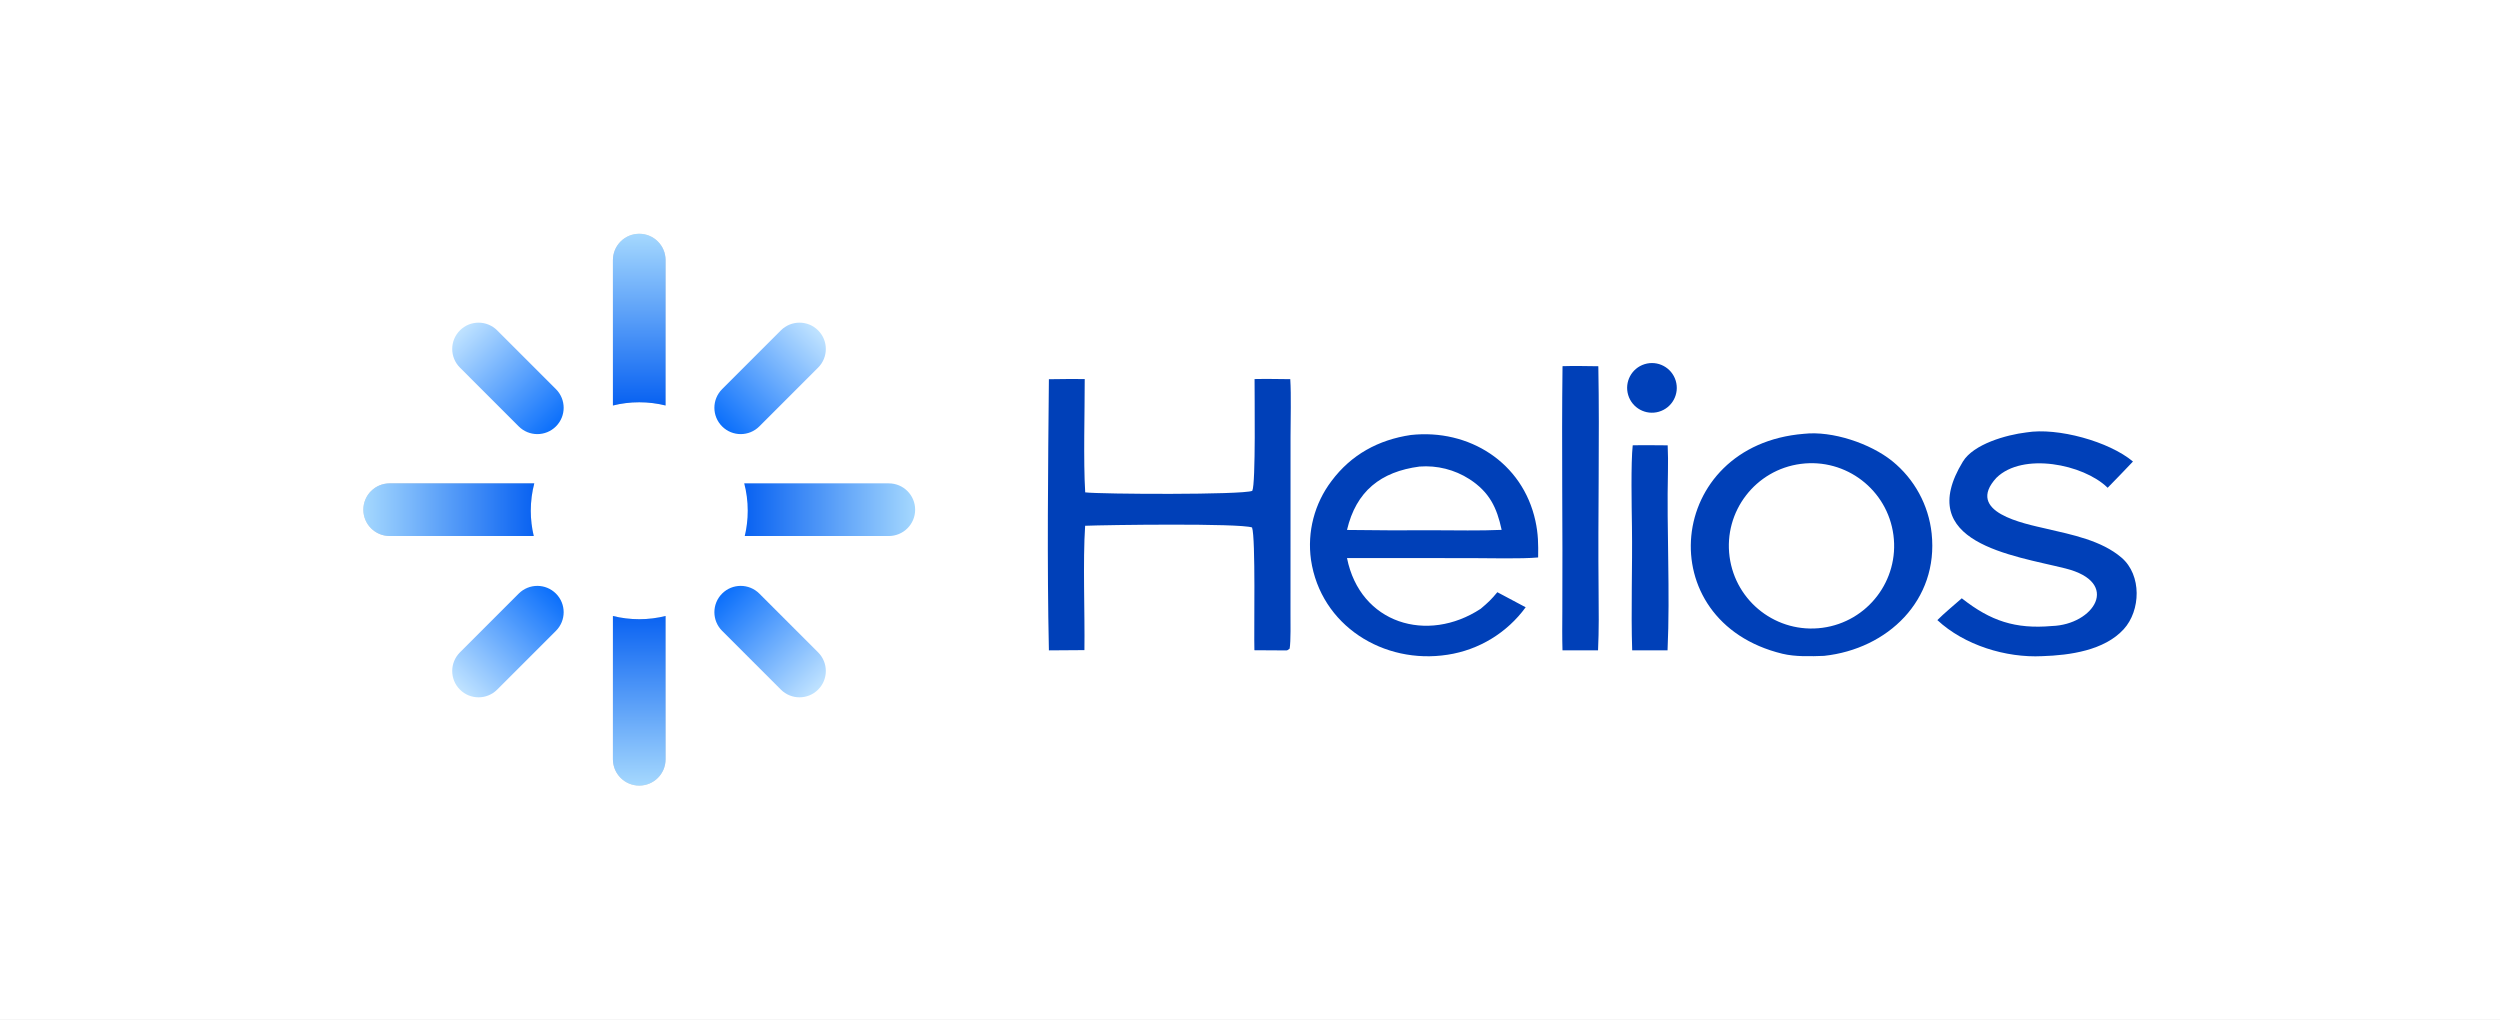
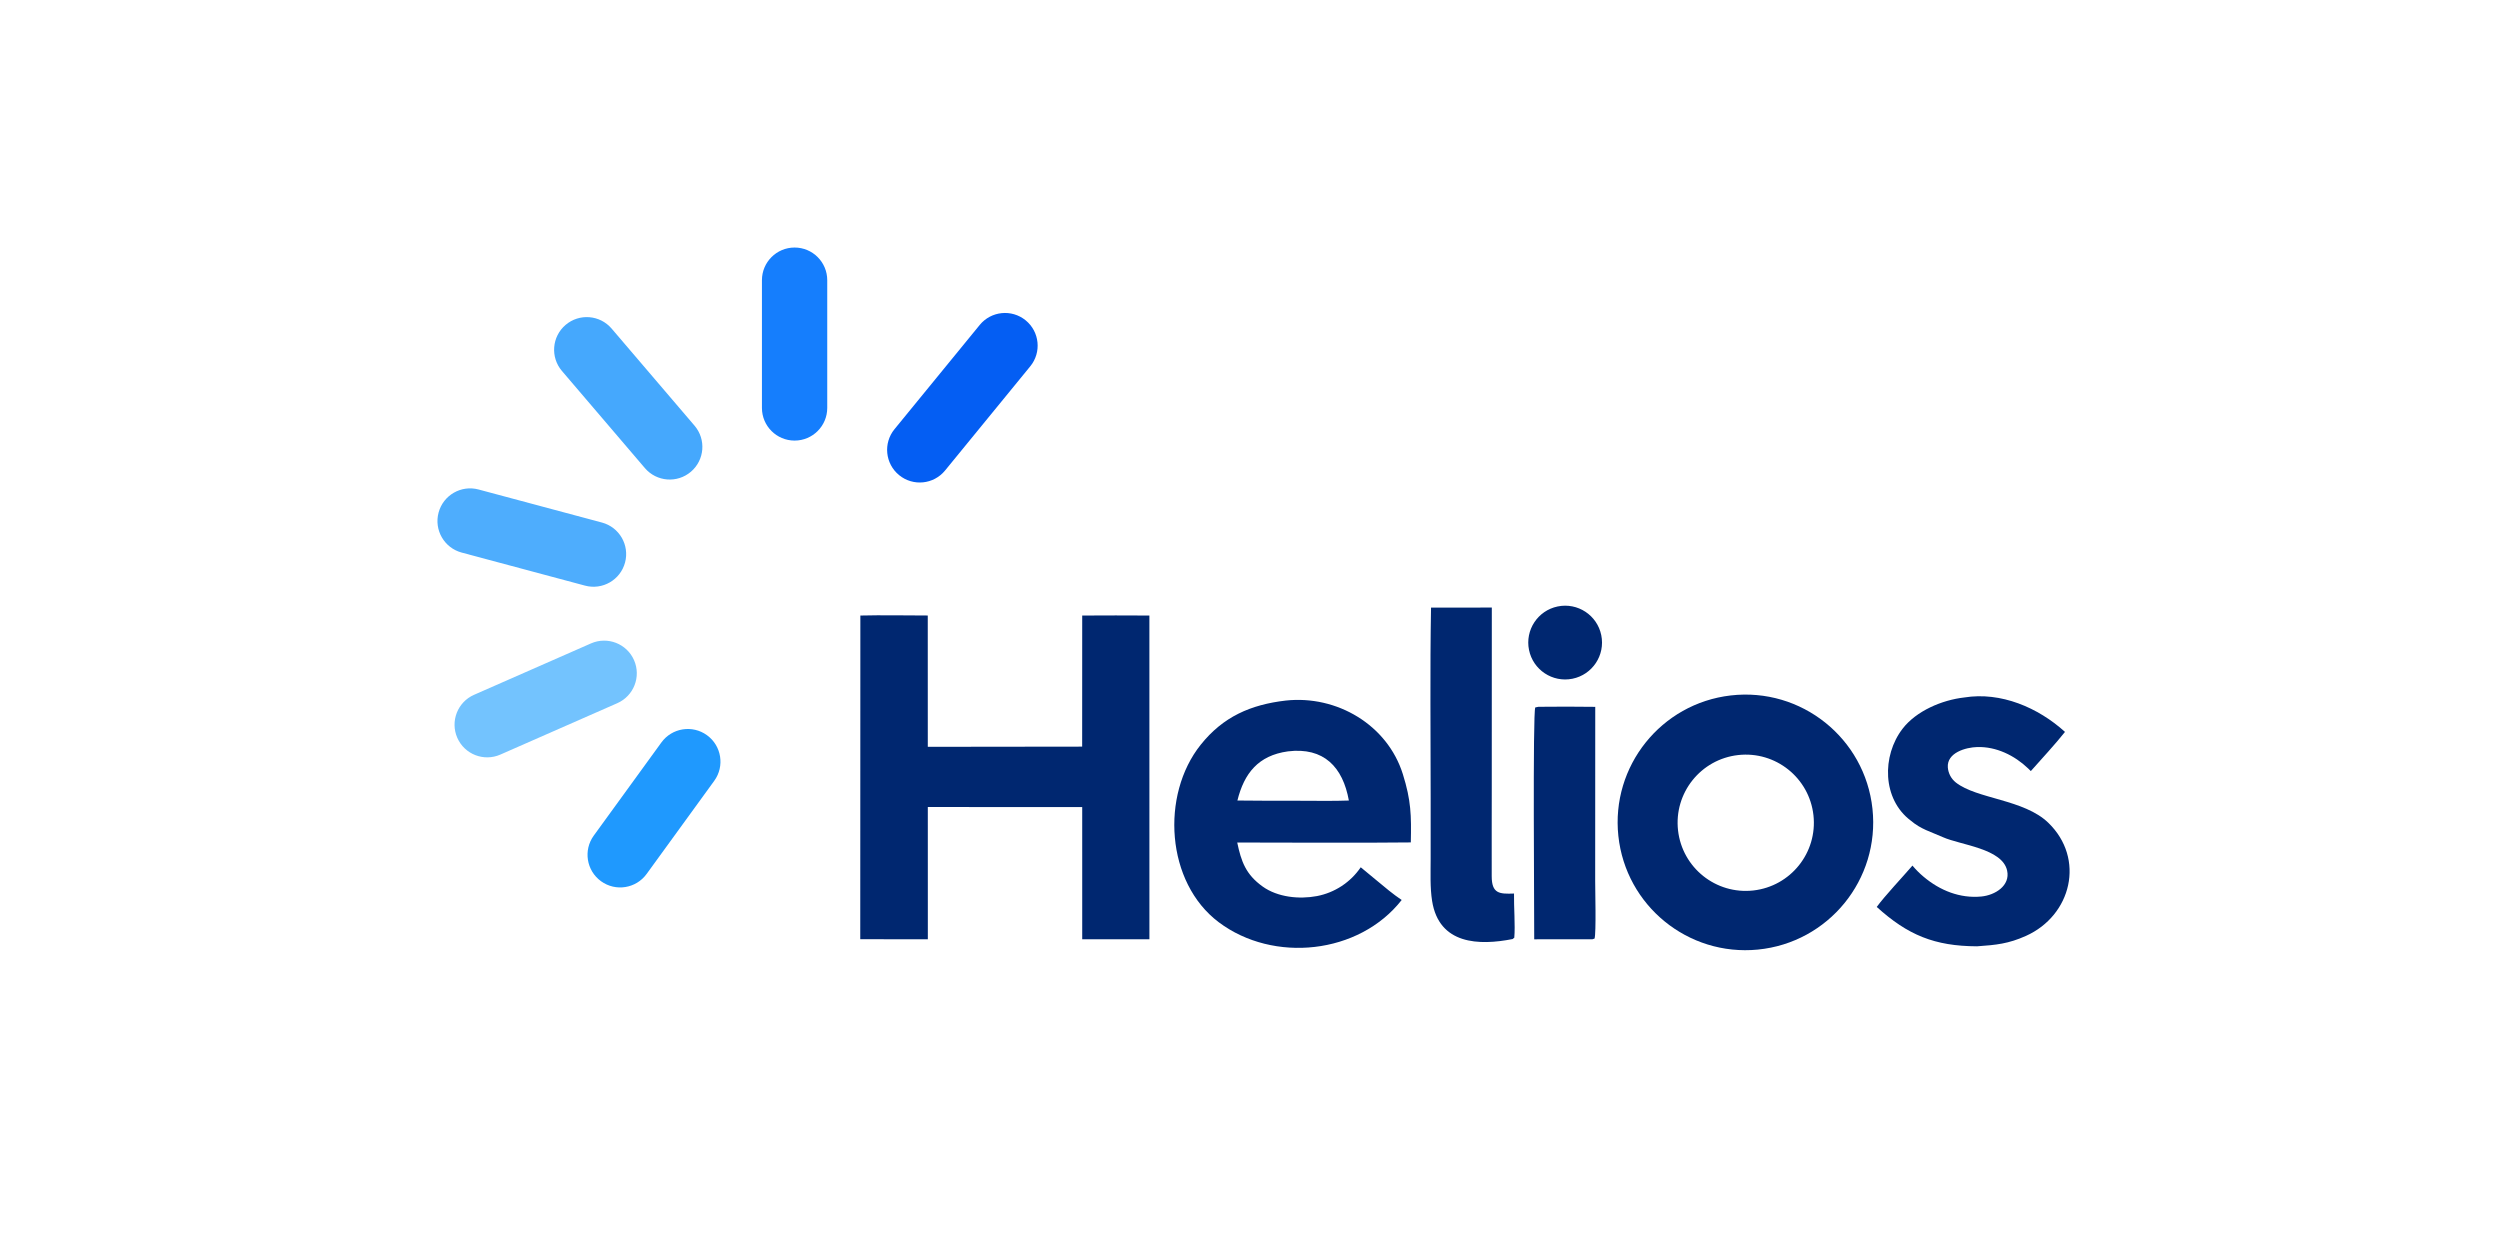
- <svg xmlns="http://www.w3.org/2000/svg" width="1187" height="484" viewBox="0 0 1187 484" fill="none">
-   <rect width="1187" height="484" fill="white" />
-   <path d="M218.374 174.536C213.492 169.655 213.492 161.74 218.374 156.858V156.858C223.256 151.977 231.17 151.977 236.052 156.858L263.966 184.773C268.847 189.654 268.847 197.569 263.966 202.45V202.45C259.084 207.332 251.17 207.332 246.288 202.45L218.374 174.536Z" fill="url(#paint0_linear_636_1053)" />
-   <path d="M218.374 309.753C213.492 314.635 213.492 322.549 218.374 327.431V327.431C223.256 332.312 231.17 332.312 236.052 327.431L263.966 299.516C268.847 294.635 268.847 286.72 263.966 281.839V281.839C259.084 276.957 251.17 276.957 246.288 281.839L218.374 309.753Z" fill="url(#paint1_linear_636_1053)" />
-   <path d="M388.444 174.536C393.326 169.655 393.326 161.74 388.444 156.858V156.858C383.563 151.977 375.648 151.977 370.767 156.858L342.853 184.773C337.971 189.654 337.971 197.569 342.853 202.45V202.45C347.734 207.332 355.649 207.332 360.53 202.45L388.444 174.536Z" fill="url(#paint2_linear_636_1053)" />
-   <path d="M388.444 309.753C393.326 314.635 393.326 322.549 388.444 327.431V327.431C383.563 332.312 375.648 332.312 370.767 327.431L342.853 299.516C337.971 294.635 337.971 286.72 342.853 281.839V281.839C347.734 276.957 355.649 276.957 360.53 281.839L388.444 309.753Z" fill="url(#paint3_linear_636_1053)" />
-   <path d="M316.014 360.5C316.014 367.404 310.417 373 303.514 373C296.61 373 291.014 367.404 291.014 360.5V292.471C295.016 293.469 299.203 294 303.514 294C307.825 294 312.012 293.469 316.014 292.471V360.5Z" fill="#D9D9D9" />
-   <path d="M316.014 360.5C316.014 367.404 310.417 373 303.514 373C296.61 373 291.014 367.404 291.014 360.5V292.471C295.016 293.469 299.203 294 303.514 294C307.825 294 312.012 293.469 316.014 292.471V360.5Z" fill="url(#paint4_linear_636_1053)" />
-   <path d="M253.669 229.5C252.589 233.653 252.014 238.009 252.014 242.5C252.014 246.632 252.501 250.65 253.42 254.5H185.014C178.11 254.5 172.514 248.904 172.514 242C172.514 235.096 178.11 229.5 185.014 229.5H253.669Z" fill="#D9D9D9" />
-   <path d="M253.669 229.5C252.589 233.653 252.014 238.009 252.014 242.5C252.014 246.632 252.501 250.65 253.42 254.5H185.014C178.11 254.5 172.514 248.904 172.514 242C172.514 235.096 178.11 229.5 185.014 229.5H253.669Z" fill="url(#paint5_linear_636_1053)" />
-   <path d="M422.014 229.5C428.917 229.5 434.514 235.096 434.514 242C434.514 248.904 428.917 254.5 422.014 254.5H353.607C354.526 250.65 355.014 246.632 355.014 242.5C355.014 238.009 354.438 233.653 353.358 229.5H422.014Z" fill="url(#paint6_linear_636_1053)" />
-   <path d="M303.514 111C310.417 111 316.014 116.596 316.014 123.5V192.528C312.012 191.53 307.825 191 303.514 191C299.203 191 295.016 191.53 291.014 192.528V123.5C291.014 116.596 296.61 111 303.514 111Z" fill="#D9D9D9" />
-   <path d="M303.514 111C310.417 111 316.014 116.596 316.014 123.5V192.528C312.012 191.53 307.825 191 303.514 191C299.203 191 295.016 191.53 291.014 192.528V123.5C291.014 116.596 296.61 111 303.514 111Z" fill="url(#paint7_linear_636_1053)" />
-   <path d="M856.513 205.973C869.938 204.465 888.013 210.53 898.431 218.925C908.981 227.453 915.713 239.82 917.15 253.309C920.494 284.924 896.363 308.125 866.075 311.402C859.769 311.635 852.363 311.874 846.288 310.401C782.9 295.033 790.919 211.257 856.513 205.973ZM899 254.04C896.169 232.583 876.506 217.466 855.05 220.25C833.525 223.043 818.356 242.784 821.2 264.309C824.038 285.833 843.806 300.963 865.318 298.075C886.762 295.197 901.831 275.497 899 254.04Z" fill="#0040B8" />
-   <path d="M669.863 206.534C697.463 203.526 722.963 219.551 729.007 247.285C730.369 253.535 730.419 258.395 730.306 264.679C722.294 265.423 706.932 264.993 698.507 264.992L639.556 264.962C645.8 296.143 677.744 305.646 703.019 289.058C706.607 286.034 707.95 284.771 710.944 281.18L724.388 288.331C715.531 300.484 702.187 308.596 687.325 310.865C656.95 315.602 627.076 297.042 622.457 265.802C620.601 252.55 624.094 239.104 632.169 228.434C641.531 215.846 654.501 208.816 669.863 206.534ZM697.7 227.497C690.656 222.977 682.332 220.879 673.988 221.521C655.569 223.955 643.888 233.205 639.556 251.619C653.25 251.81 666.944 251.86 680.638 251.769C690.925 251.782 702.831 252.041 712.981 251.582C710.719 241.032 707.225 233.677 697.7 227.497Z" fill="#0040B8" />
-   <path d="M595.669 179.975C601.219 179.85 607.044 179.979 612.619 180.027C613.113 187.789 612.75 199.308 612.75 207.331L612.738 259.63L612.725 290.919C612.719 294.758 612.919 304.582 612.325 307.953C610.981 309.146 611.05 308.751 608.763 308.809L595.588 308.73C595.313 299.786 596.238 255.548 594.475 250.441C588.394 248.361 525.25 249.219 515.221 249.635C514.1 266.562 515.121 290.852 514.884 308.678L498.017 308.796C497.112 267.945 497.628 221.048 498.016 180.055C503.538 179.903 509.47 179.988 515.027 179.967C515.051 195.545 514.338 218.66 515.255 233.775C522.371 234.666 590.125 235.013 594.581 233.048C596.294 229.744 595.619 186.704 595.669 179.975Z" fill="#0040B8" />
-   <path d="M962.15 205.308C976.988 202.862 1001.45 209.635 1012.73 219.133C1008.85 223.29 1004.68 227.498 1000.71 231.606L1000.58 231.466C989.144 220.379 960.406 214.606 947.906 226.84C932.825 243.215 961.056 248.573 971.594 251.032C983.831 253.888 997.769 256.595 1007.3 264.764C1016.99 273.071 1016.44 289.91 1008.31 298.786C999.106 308.839 982.738 311.134 969.7 311.543C952.356 312.419 932.625 306.314 919.856 294.425C922.913 291.332 928.063 287.052 931.456 284.07L931.719 284.278C945.144 294.788 956.806 298.751 974.175 297.237C994.156 296.626 1007.28 276.548 980.65 269.892C955.675 263.648 908.406 257.8 931.988 219.146C937.05 210.855 952.531 206.464 962.15 205.308Z" fill="#0040B8" />
-   <path d="M741.887 173.861C747.387 173.676 753.344 173.833 758.887 173.89C759.525 209.056 758.644 244.468 759.006 279.656C759.1 289.224 759.206 299.261 758.75 308.775L741.869 308.774C741.687 302.725 741.756 296.488 741.794 290.428C742.031 251.6 741.394 212.678 741.887 173.861Z" fill="#0040B8" />
-   <path d="M775.213 211.433C780.569 211.299 786.419 211.429 791.813 211.444C791.982 215.324 792.038 219.9 791.944 223.803C791.288 251.837 793.026 280.852 791.751 308.785L774.963 308.768C774.344 289.955 775.119 269.124 774.851 250.099C774.719 240.787 774.307 219.641 775.213 211.433Z" fill="#0040B8" />
-   <path d="M780.856 172.906C787.106 170.966 793.737 174.49 795.631 180.756C797.525 187.022 793.956 193.632 787.675 195.478C781.462 197.306 774.937 193.778 773.069 187.577C771.194 181.377 774.669 174.827 780.856 172.906Z" fill="#0040B8" />
-   <defs>
-     <linearGradient id="paint0_linear_636_1053" x1="218.374" y1="156.858" x2="263.966" y2="202.45" gradientUnits="userSpaceOnUse">
-       <stop stop-color="#C0E3FF" />
-       <stop offset="1" stop-color="#0B6FFB" />
-     </linearGradient>
-     <linearGradient id="paint1_linear_636_1053" x1="218.374" y1="327.431" x2="263.966" y2="281.839" gradientUnits="userSpaceOnUse">
-       <stop stop-color="#C0E3FF" />
-       <stop offset="1" stop-color="#0B6FFB" />
-     </linearGradient>
-     <linearGradient id="paint2_linear_636_1053" x1="388.444" y1="156.858" x2="342.853" y2="202.45" gradientUnits="userSpaceOnUse">
-       <stop stop-color="#C0E3FF" />
-       <stop offset="1" stop-color="#0B6FFB" />
-     </linearGradient>
-     <linearGradient id="paint3_linear_636_1053" x1="388.444" y1="327.431" x2="342.853" y2="281.839" gradientUnits="userSpaceOnUse">
-       <stop stop-color="#C0E3FF" />
-       <stop offset="1" stop-color="#0B6FFB" />
-     </linearGradient>
-     <linearGradient id="paint4_linear_636_1053" x1="303.514" y1="373" x2="303.514" y2="288" gradientUnits="userSpaceOnUse">
-       <stop stop-color="#A5D8FE" />
-       <stop offset="1" stop-color="#015CF1" />
-     </linearGradient>
-     <linearGradient id="paint5_linear_636_1053" x1="172.514" y1="242" x2="257.514" y2="242" gradientUnits="userSpaceOnUse">
-       <stop stop-color="#A5D8FE" />
-       <stop offset="1" stop-color="#015CF1" />
-     </linearGradient>
-     <linearGradient id="paint6_linear_636_1053" x1="434.514" y1="242" x2="349.514" y2="242" gradientUnits="userSpaceOnUse">
-       <stop stop-color="#A5D8FE" />
-       <stop offset="1" stop-color="#015CF1" />
-     </linearGradient>
-     <linearGradient id="paint7_linear_636_1053" x1="303.514" y1="111" x2="303.514" y2="196" gradientUnits="userSpaceOnUse">
-       <stop stop-color="#A5D8FE" />
-       <stop offset="1" stop-color="#015CF1" />
-     </linearGradient>
-   </defs>
+ <svg xmlns="http://www.w3.org/2000/svg" width="1424" height="712" viewBox="0 0 1424 712" fill="none">
+   <rect width="1424" height="712" fill="white" />
+   <path d="M616.428 350.611C629.183 350.528 641.939 350.528 654.694 350.611L654.706 534.999L616.435 534.992L616.427 459.69L528.483 459.685L528.498 534.995L490.002 534.984L490.063 350.611C502.366 350.301 516.048 350.587 528.452 350.593L528.472 425.389L616.399 425.279L616.428 350.611Z" fill="#002770" />
+   <path d="M985.816 396.125C1026 391.47 1062.27 420.481 1066.56 460.71C1070.85 500.939 1041.53 536.951 1001.26 540.884C961.514 544.767 926.055 515.883 921.818 476.16C917.581 436.439 946.137 400.721 985.816 396.125ZM1032.94 464.342C1030.56 443.037 1011.36 427.695 990.058 430.076C968.764 432.458 953.428 451.651 955.804 472.95C958.181 494.25 977.371 509.591 998.665 507.219C1019.97 504.846 1035.32 485.648 1032.94 464.342Z" fill="#002770" />
+   <path d="M732.367 399.038C761.439 395.879 790.274 412.852 799.078 440.995C803.767 455.974 803.935 464.449 803.599 479.842C770.863 480.207 737.496 479.893 704.726 479.9C706.981 490.655 709.571 498.073 719.204 504.971C727.724 511.068 739.96 512.326 750.108 510.413C760.274 508.46 769.252 502.56 775.077 494.004C778.062 496.533 781.151 499.035 784.171 501.527C788.958 505.505 793.224 509.135 798.399 512.638C774.086 543.635 725.331 548.694 694.207 525.302C664.107 502.683 661.031 452.848 683.929 424.198C696.699 408.222 712.377 401.367 732.367 399.038ZM768.312 455.98C764.887 436.934 754.084 425.471 733.584 427.983C716.718 430.315 708.679 440.461 704.825 455.977C716.544 456.104 728.263 456.149 739.982 456.113C749.059 456.103 759.335 456.329 768.312 455.98Z" fill="#002770" />
+   <path d="M1118.83 397.282C1139.71 393.898 1161 403.085 1176.22 416.894C1170.54 424.056 1162.91 432.253 1156.76 439.205C1156.24 438.683 1155.72 438.168 1155.18 437.661C1147.45 430.288 1137.09 425.217 1126.25 425.513C1119.68 425.692 1108.87 428.734 1109.48 437.116C1109.74 440.484 1111.39 443.592 1114.03 445.696C1126.03 455.16 1152.83 455.229 1166.71 468.645C1187.89 489.119 1179.9 521.463 1153.97 533.092C1144.01 537.556 1137.1 538.253 1126.13 539.018C1101.88 538.921 1086.62 532.574 1068.99 516.593C1073.59 510.305 1083.77 499.502 1089.33 493.039C1091.27 495.356 1093.41 497.496 1095.73 499.431C1105.05 507.283 1116.44 511.812 1128.56 510.652C1136.4 509.902 1145.13 504.486 1143.26 495.89C1140.49 483.239 1116.78 481.383 1106.64 476.836C1099.74 473.74 1094.25 472.4 1088.41 467.452C1072.05 455.207 1071.85 430.454 1083.73 415.051C1091.51 404.958 1106.14 398.717 1118.83 397.282Z" fill="#002770" />
+   <path d="M815.115 346.089L849.739 346.066L849.71 448.316C849.705 465.256 849.629 482.196 849.681 499.136C849.71 509.002 853.994 509.29 862.38 508.957C862.253 516.346 863.139 527.277 862.537 534.103L861.586 534.88C842.506 538.657 819.664 538.099 815.723 513.156C814.506 505.462 814.906 497.057 814.9 489.243L814.906 454.659C814.929 418.734 814.477 381.89 815.115 346.089Z" fill="#002770" />
+   <path d="M876.267 402.594C887.065 402.468 897.857 402.477 908.655 402.622L908.614 501.754C908.614 506.731 909.234 531.405 908.261 534.607L907.014 535.017L873.891 535.025C873.96 520.836 872.993 405.684 874.499 402.958L876.267 402.594Z" fill="#002770" />
+   <path d="M887.227 345.445C898.61 343.075 909.756 350.407 912.086 361.801C914.416 373.196 907.049 384.316 895.649 386.609C884.3 388.892 873.248 381.565 870.929 370.225C868.605 358.885 875.896 347.804 887.227 345.445Z" fill="#002770" />
+   <path d="M509.505 244.463C503.003 252.415 504.179 264.132 512.131 270.634C520.083 277.136 531.8 275.961 538.302 268.009L586.844 208.642C593.347 200.69 592.171 188.972 584.219 182.47C576.267 175.968 564.55 177.144 558.048 185.096L509.505 244.463Z" fill="#045EF3" />
+   <path d="M338.21 475.958C332.175 484.27 334.02 495.9 342.332 501.935C350.644 507.971 362.275 506.125 368.31 497.813L406.83 444.762C412.865 436.45 411.019 424.819 402.707 418.784C394.395 412.749 382.764 414.594 376.729 422.906L338.21 475.958Z" fill="#1F99FE" />
+   <path d="M367.333 266.629C374.004 274.44 385.744 275.364 393.555 268.693C401.366 262.021 402.29 250.282 395.619 242.471L348.365 187.143C341.694 179.332 329.954 178.408 322.143 185.079C314.332 191.75 313.408 203.49 320.079 211.301L367.333 266.629Z" fill="#45A8FD" />
+   <path d="M434 232.358C434 242.63 442.327 250.957 452.599 250.957C462.871 250.957 471.198 242.63 471.198 232.358V159.597C471.198 149.326 462.871 140.999 452.599 140.999C442.327 140.999 434 149.326 434 159.597V232.358Z" fill="#157EFD" />
+   <path d="M333.247 333.577C343.169 336.235 353.367 330.347 356.026 320.425C358.684 310.504 352.796 300.305 342.874 297.646L272.593 278.815C262.671 276.156 252.472 282.044 249.814 291.966C247.155 301.888 253.043 312.086 262.965 314.745L333.247 333.577Z" fill="#4EADFD" />
+   <path d="M351.605 400.537C361.009 396.403 365.281 385.43 361.148 376.026C357.015 366.622 346.041 362.35 336.637 366.483L270.027 395.761C260.623 399.894 256.351 410.868 260.484 420.272C264.617 429.675 275.591 433.948 284.995 429.814L351.605 400.537Z" fill="#73C3FE" />
</svg>
